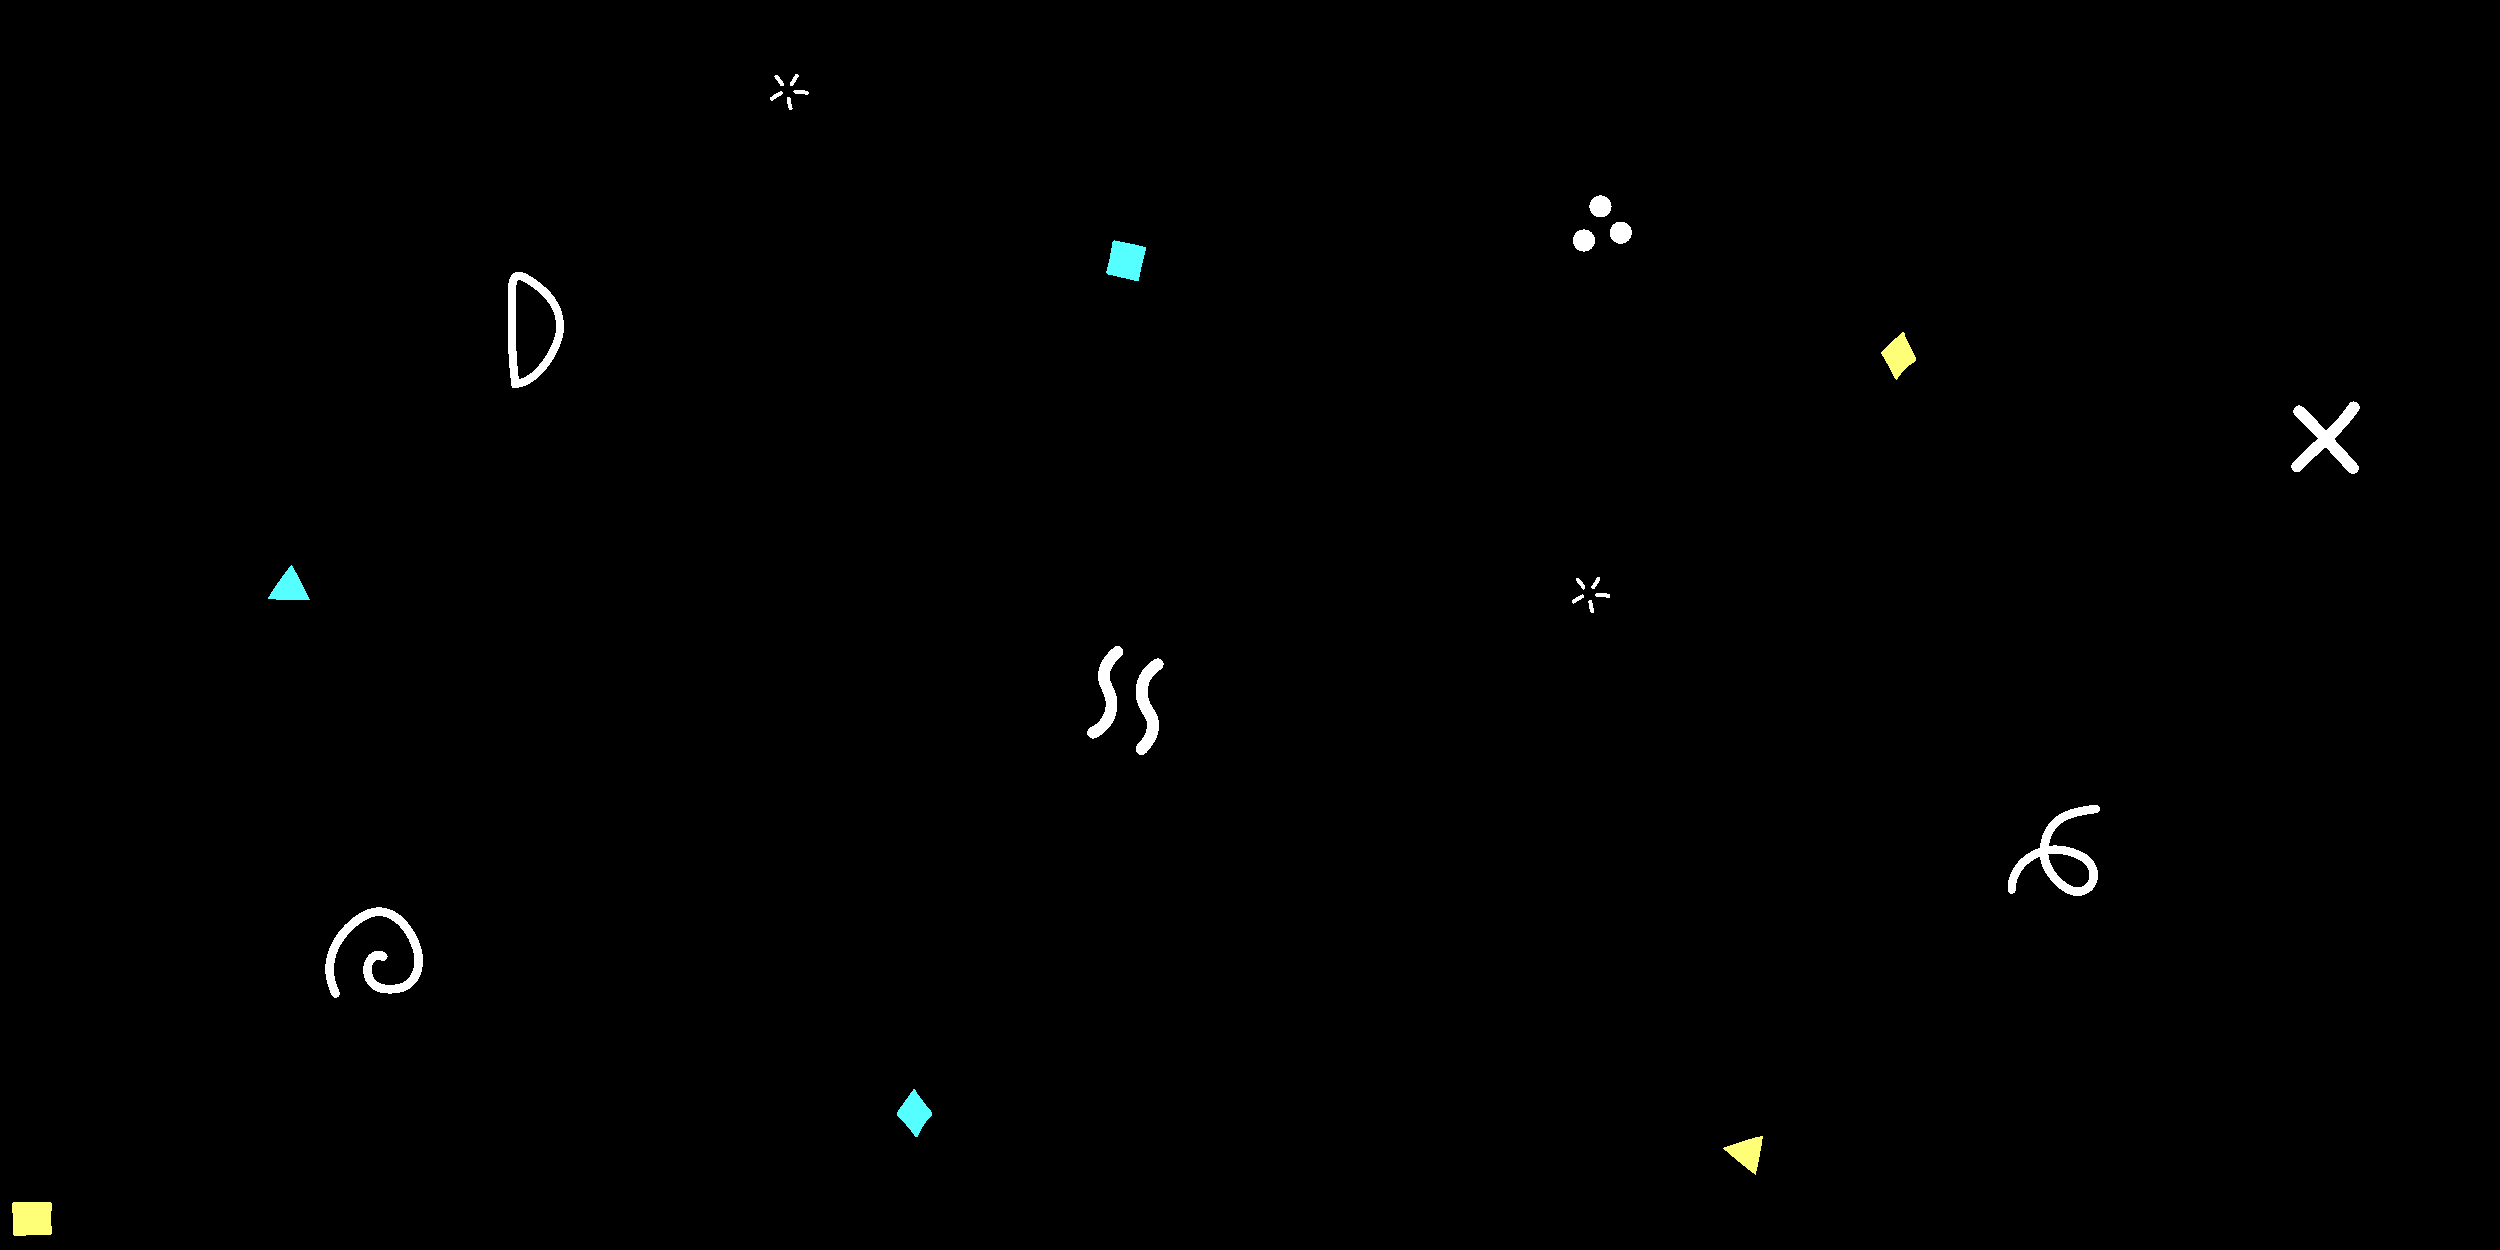
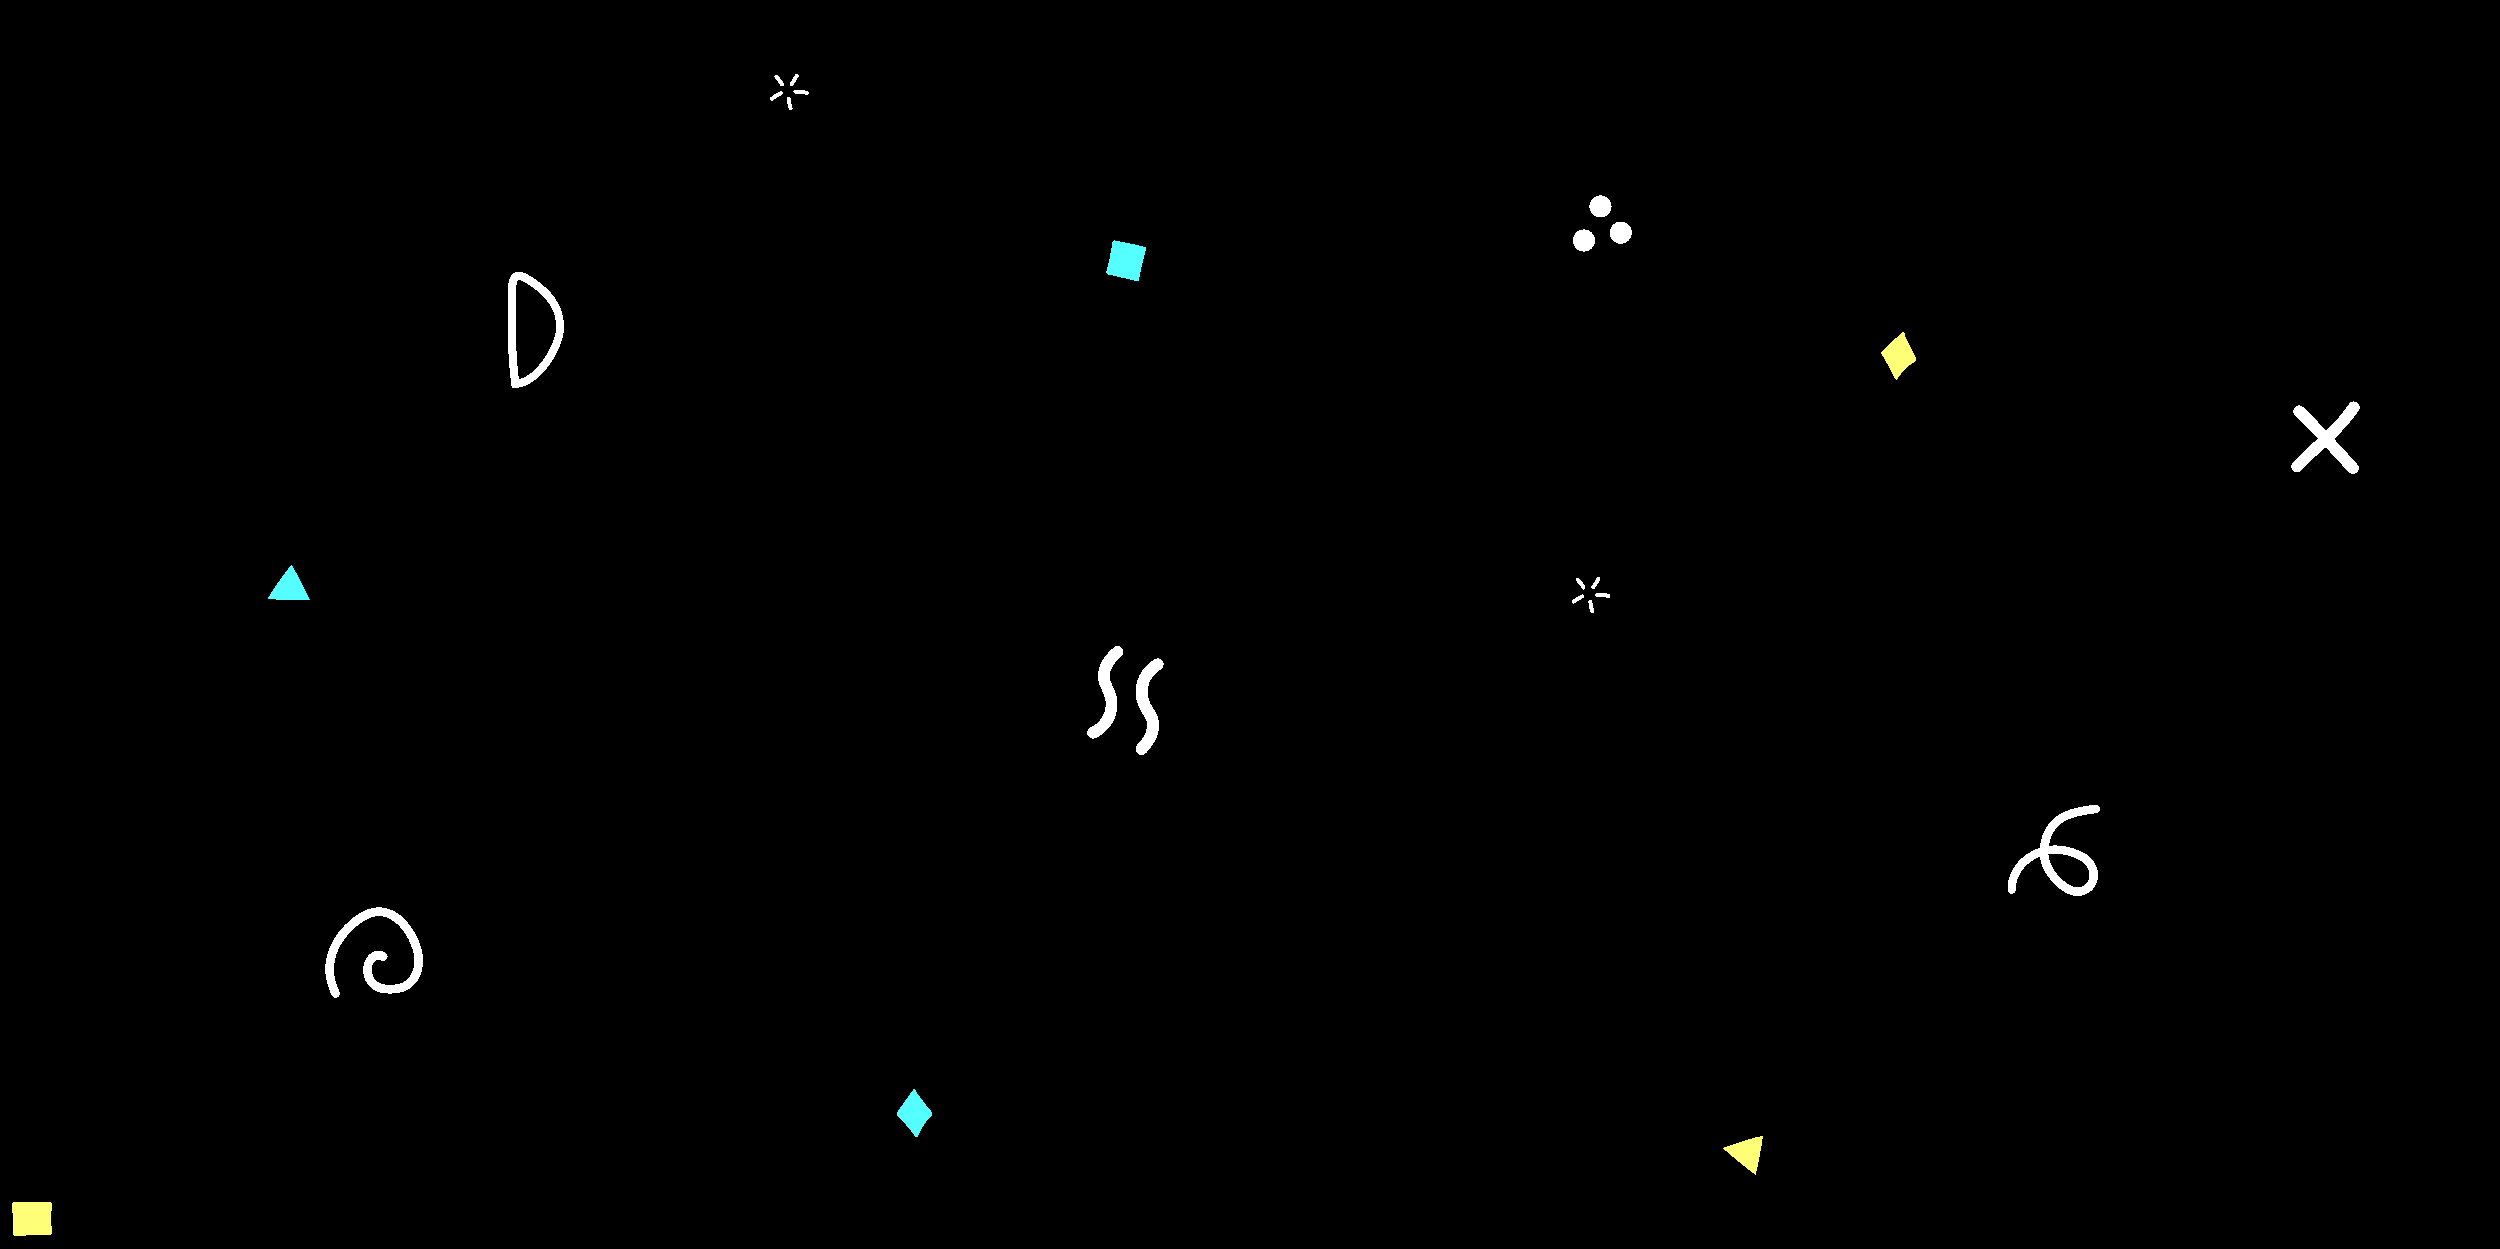
- <svg xmlns="http://www.w3.org/2000/svg" style="shape-rendering:crispEdges" viewBox="0 0 1600 800">
+ <svg xmlns="http://www.w3.org/2000/svg" style="shape-rendering:crispEdges" viewBox="0 0 1600 799">
  <rect width="1600" height="800" fill="#000000" />
  <path fill="#FF7" d="M1102.5 734.8c2.5-1.2 24.8-8.6 25.6-7.5.5.7-3.9 23.8-4.6 24.5C1123.3 752.1 1107.5 739.5 1102.5 734.8zM1226.3 229.1c0-.1-4.9-9.4-7-14.2-.1-.3-.3-1.1-.4-1.6-.1-.4-.3-.7-.6-.9-.3-.2-.6-.1-.8.1l-13.1 12.3c0 0 0 0 0 0-.2.2-.3.5-.4.8 0 .3 0 .7.2 1 .1.1 1.4 2.5 2.1 3.6 2.4 3.7 6.5 12.1 6.5 12.2.2.3.4.5.7.6.3 0 .5-.1.7-.3 0 0 1.8-2.5 2.7-3.6 1.5-1.6 3-3.2 4.6-4.7 1.2-1.2 1.6-1.4 2.1-1.6.5-.3 1.1-.5 2.5-1.9C1226.5 230.4 1226.6 229.6 1226.3 229.1zM33 770.3C33 770.3 33 770.3 33 770.3c0-.7-.5-1.2-1.2-1.2-.1 0-.3 0-.4.1-1.6.2-14.3.1-22.2 0-.3 0-.6.1-.9.4-.2.2-.4.5-.4.9 0 .2 0 4.9.1 5.9l.4 13.6c0 .3.2.6.4.9.2.2.5.3.8.3 0 0 .1 0 .1 0 7.3-.7 14.7-.9 22-.6.3 0 .7-.1.9-.3.2-.2.4-.6.4-.9C32.9 783.3 32.9 776.2 33 770.3z" />
  <path fill="#5ff" d="M171.1 383.4c1.3-2.5 14.3-22 15.6-21.6.8.3 11.5 21.2 11.5 22.1C198.1 384.2 177.9 384 171.1 383.4zM596.4 711.8c-.1-.1-6.7-8.2-9.7-12.5-.2-.3-.5-1-.7-1.5-.2-.4-.4-.7-.7-.8-.3-.1-.6 0-.8.3L574 712c0 0 0 0 0 0-.2.2-.2.5-.2.9 0 .3.2.7.4.9.1.1 1.8 2.2 2.8 3.1 3.1 3.1 8.8 10.5 8.9 10.6.2.3.5.4.8.4.3 0 .5-.2.6-.5 0 0 1.2-2.8 2-4.1 1.1-1.9 2.3-3.7 3.5-5.5.9-1.4 1.3-1.7 1.7-2 .5-.4 1-.7 2.1-2.4C596.9 713.1 596.8 712.3 596.4 711.8zM727.5 179.9C727.5 179.9 727.5 179.9 727.5 179.9c.6.2 1.3-.2 1.4-.8 0-.1 0-.2 0-.4.2-1.4 2.8-12.6 4.5-19.5.1-.3 0-.6-.2-.8-.2-.3-.5-.4-.8-.5-.2 0-4.7-1.1-5.7-1.3l-13.4-2.7c-.3-.1-.7 0-.9.2-.2.2-.4.4-.5.6 0 0 0 .1 0 .1-.8 6.5-2.2 13.1-3.9 19.4-.1.3 0 .6.2.9.2.3.5.4.8.5C714.8 176.9 721.7 178.5 727.5 179.9zM728.5 178.1c-.1-.1-.2-.2-.4-.2C728.3 177.9 728.4 178 728.5 178.1z" />
  <g fill="#FFF">
    <path d="M699.6 472.7c-1.5 0-2.8-.8-3.5-2.3-.8-1.9 0-4.2 1.9-5 3.7-1.6 6.8-4.7 8.4-8.5 1.6-3.8 1.7-8.1.2-11.9-.3-.9-.8-1.8-1.2-2.8-.8-1.7-1.8-3.7-2.3-5.9-.9-4.1-.2-8.6 2-12.8 1.7-3.1 4.1-6.1 7.6-9.1 1.6-1.4 4-1.2 5.3.4 1.4 1.6 1.2 4-.4 5.3-2.8 2.5-4.7 4.7-5.9 7-1.4 2.6-1.9 5.3-1.3 7.6.3 1.4 1 2.8 1.7 4.3.5 1.1 1 2.2 1.5 3.3 2.1 5.6 2 12-.3 17.6-2.3 5.5-6.8 10.1-12.3 12.5C700.6 472.6 700.1 472.7 699.6 472.7zM740.4 421.4c1.5-.2 3 .5 3.8 1.9 1.1 1.8.4 4.2-1.4 5.3-3.7 2.1-6.4 5.6-7.6 9.5-1.2 4-.8 8.4 1.1 12.1.4.9 1 1.7 1.6 2.7 1 1.7 2.2 3.5 3 5.7 1.4 4 1.2 8.7-.6 13.2-1.4 3.4-3.5 6.6-6.8 10.1-1.5 1.6-3.9 1.7-5.5.2-1.6-1.4-1.7-3.9-.2-5.4 2.6-2.8 4.3-5.3 5.3-7.7 1.1-2.8 1.3-5.6.5-7.9-.5-1.3-1.3-2.7-2.2-4.1-.6-1-1.3-2.1-1.9-3.2-2.8-5.4-3.4-11.9-1.7-17.8 1.8-5.9 5.8-11 11.2-14C739.4 421.6 739.9 421.4 740.4 421.4zM261.3 590.9c5.7 6.8 9 15.7 9.4 22.4.5 7.3-2.4 16.4-10.2 20.4-3 1.5-6.7 2.2-11.2 2.2-7.9-.1-12.9-2.9-15.4-8.4-2.1-4.7-2.3-11.4 1.8-15.9 3.2-3.5 7.8-4.1 11.2-1.6 1.2.9 1.5 2.7.6 3.9-.9 1.2-2.7 1.5-3.9.6-1.8-1.3-3.6.6-3.8.8-2.4 2.6-2.1 7-.8 9.9 1.5 3.4 4.7 5 10.4 5.1 3.6 0 6.4-.5 8.6-1.6 4.7-2.4 7.7-8.6 7.2-15-.5-7.3-5.3-18.2-13-23.9-4.2-3.1-8.5-4.1-12.9-3.1-3.1.7-6.2 2.4-9.7 5-6.6 5.1-11.7 11.8-14.2 19-2.7 7.7-2.1 15.8 1.9 23.9.7 1.4.1 3.1-1.3 3.7-1.4.7-3.1.1-3.7-1.3-4.6-9.4-5.4-19.2-2.2-28.2 2.9-8.2 8.6-15.9 16.1-21.6 4.1-3.1 8-5.1 11.8-6 6-1.4 12 0 17.5 4C257.6 586.9 259.6 588.8 261.3 590.9z" />
    <circle cx="1013.7" cy="153.9" r="7.1" />
    <circle cx="1024.3" cy="132.1" r="7.1" />
    <circle cx="1037.3" cy="148.9" r="7.1" />
    <path d="M1508.7 297.2c-4.8-5.4-9.7-10.8-14.8-16.2 5.6-5.6 11.1-11.5 15.6-18.2 1.2-1.7.7-4.1-1-5.2-1.7-1.2-4.1-.7-5.2 1-4.2 6.2-9.1 11.6-14.5 16.9-4.8-5-9.7-10-14.7-14.9-1.5-1.5-3.9-1.5-5.3 0-1.5 1.5-1.5 3.9 0 5.3 4.9 4.8 9.7 9.8 14.5 14.8-1.1 1.1-2.3 2.2-3.5 3.2-4.1 3.8-8.4 7.8-12.4 12-1.4 1.5-1.4 3.8 0 5.3 0 0 0 0 0 0 1.5 1.4 3.9 1.4 5.3-.1 3.9-4 8.1-7.9 12.1-11.7 1.2-1.1 2.3-2.2 3.5-3.3 4.9 5.3 9.8 10.6 14.6 15.9.1.1.1.1.2.2 1.4 1.4 3.7 1.5 5.2.2C1510 301.2 1510.1 298.8 1508.7 297.2zM327.6 248.6l-.4-2.6c-1.5-11.1-2.2-23.2-2.3-37 0-5.5 0-11.5.2-18.5 0-.7 0-1.5 0-2.3 0-5 0-11.2 3.9-13.5 2.2-1.3 5.1-1 8.5.9 5.7 3.1 13.2 8.7 17.5 14.9 5.5 7.8 7.3 16.9 5 25.7-3.2 12.3-15 31-30 32.1L327.6 248.6zM332.1 179.2c-.2 0-.3 0-.4.1-.1.1-.7.5-1.1 2.7-.3 1.9-.3 4.2-.3 6.3 0 .8 0 1.7 0 2.4-.2 6.9-.2 12.8-.2 18.3.1 12.5.7 23.5 2 33.7 11-2.7 20.4-18.1 23-27.8 1.9-7.2.4-14.8-4.2-21.3l0 0C347 188.1 340 183 335 180.3 333.6 179.5 332.6 179.2 332.1 179.2zM516.3 60.8c-.1 0-.2 0-.4-.1-2.4-.7-4-.9-6.7-.7-.7 0-1.3-.5-1.4-1.2 0-.7.5-1.3 1.2-1.4 3.1-.2 4.9 0 7.6.8.7.2 1.1.9.9 1.6C517.3 60.4 516.8 60.8 516.3 60.8zM506.1 70.5c-.5 0-1-.3-1.2-.8-.8-2.1-1.2-4.3-1.3-6.6 0-.7.5-1.3 1.2-1.3.7 0 1.3.5 1.3 1.2.1 2 .5 3.9 1.1 5.8.2.7-.1 1.4-.8 1.6C506.4 70.5 506.2 70.5 506.1 70.5zM494.1 64.4c-.4 0-.8-.2-1-.5-.4-.6-.3-1.4.2-1.8 1.8-1.4 3.7-2.6 5.8-3.6.6-.3 1.4 0 1.7.6.3.6 0 1.4-.6 1.7-1.9.9-3.7 2-5.3 3.3C494.7 64.3 494.4 64.4 494.1 64.4zM500.5 55.3c-.5 0-.9-.3-1.2-.7-.5-1-1.2-1.9-2.4-3.4-.3-.4-.7-.9-1.1-1.4-.4-.6-.3-1.4.2-1.8.6-.4 1.4-.3 1.8.2.4.5.8 1 1.1 1.4 1.3 1.6 2.1 2.6 2.7 3.9.3.6 0 1.4-.6 1.7C500.9 55.3 500.7 55.3 500.5 55.3zM506.7 55c-.3 0-.5-.1-.8-.2-.6-.4-.7-1.2-.3-1.8 1.2-1.7 2.3-3.4 3.3-5.2.3-.6 1.1-.9 1.7-.5.6.3.9 1.1.5 1.7-1 1.9-2.2 3.8-3.5 5.6C507.4 54.8 507.1 55 506.7 55zM1029.3 382.8c-.1 0-.2 0-.4-.1-2.4-.7-4-.9-6.7-.7-.7 0-1.3-.5-1.4-1.2 0-.7.5-1.3 1.2-1.4 3.1-.2 4.9 0 7.6.8.7.2 1.1.9.9 1.6C1030.3 382.4 1029.8 382.8 1029.3 382.8zM1019.1 392.5c-.5 0-1-.3-1.2-.8-.8-2.1-1.2-4.3-1.3-6.6 0-.7.5-1.3 1.2-1.3.7 0 1.3.5 1.3 1.2.1 2 .5 3.9 1.1 5.8.2.7-.1 1.4-.8 1.6C1019.4 392.5 1019.2 392.5 1019.1 392.5zM1007.1 386.4c-.4 0-.8-.2-1-.5-.4-.6-.3-1.4.2-1.8 1.8-1.4 3.7-2.6 5.8-3.6.6-.3 1.4 0 1.7.6.3.6 0 1.4-.6 1.7-1.9.9-3.7 2-5.3 3.3C1007.7 386.3 1007.4 386.4 1007.1 386.4zM1013.5 377.3c-.5 0-.9-.3-1.2-.7-.5-1-1.2-1.9-2.4-3.4-.3-.4-.7-.9-1.1-1.4-.4-.6-.3-1.4.2-1.8.6-.4 1.4-.3 1.8.2.4.5.8 1 1.1 1.4 1.3 1.6 2.1 2.6 2.7 3.9.3.6 0 1.4-.6 1.7C1013.9 377.3 1013.7 377.3 1013.5 377.3zM1019.7 377c-.3 0-.5-.1-.8-.2-.6-.4-.7-1.2-.3-1.8 1.2-1.7 2.3-3.4 3.3-5.2.3-.6 1.1-.9 1.7-.5.6.3.9 1.1.5 1.7-1 1.9-2.2 3.8-3.5 5.6C1020.4 376.8 1020.1 377 1019.7 377zM1329.7 573.4c-1.4 0-2.9-.2-4.5-.7-8.4-2.7-16.6-12.7-18.7-20-.4-1.4-.7-2.9-.9-4.4-8.1 3.3-15.5 10.6-15.4 21 0 1.5-1.2 2.7-2.7 2.8 0 0 0 0 0 0-1.5 0-2.7-1.2-2.7-2.7-.1-6.7 2.4-12.9 7-18 3.6-4 8.4-7.1 13.7-8.8.5-6.5 3.1-12.9 7.4-17.4 7-7.4 18.2-8.9 27.3-10.1l.7-.1c1.5-.2 2.9.9 3.1 2.3.2 1.5-.9 2.9-2.3 3.1l-.7.1c-8.6 1.2-18.4 2.5-24 8.4-3 3.2-5 7.7-5.7 12.4 7.9-1 17.7 1.3 24.3 5.7 4.3 2.9 7.1 7.8 7.2 12.7.2 4.3-1.7 8.3-5.2 11.1C1335.2 572.4 1332.6 573.4 1329.7 573.4zM1311 546.7c.1 1.5.4 3 .8 4.4 1.7 5.8 8.7 14.2 15.1 16.3 2.8.9 5.1.5 7.2-1.1 2.7-2.1 3.2-4.8 3.1-6.6-.1-3.2-2-6.4-4.8-8.3C1326.7 547.5 1317.7 545.6 1311 546.7z" />
  </g>
</svg>
